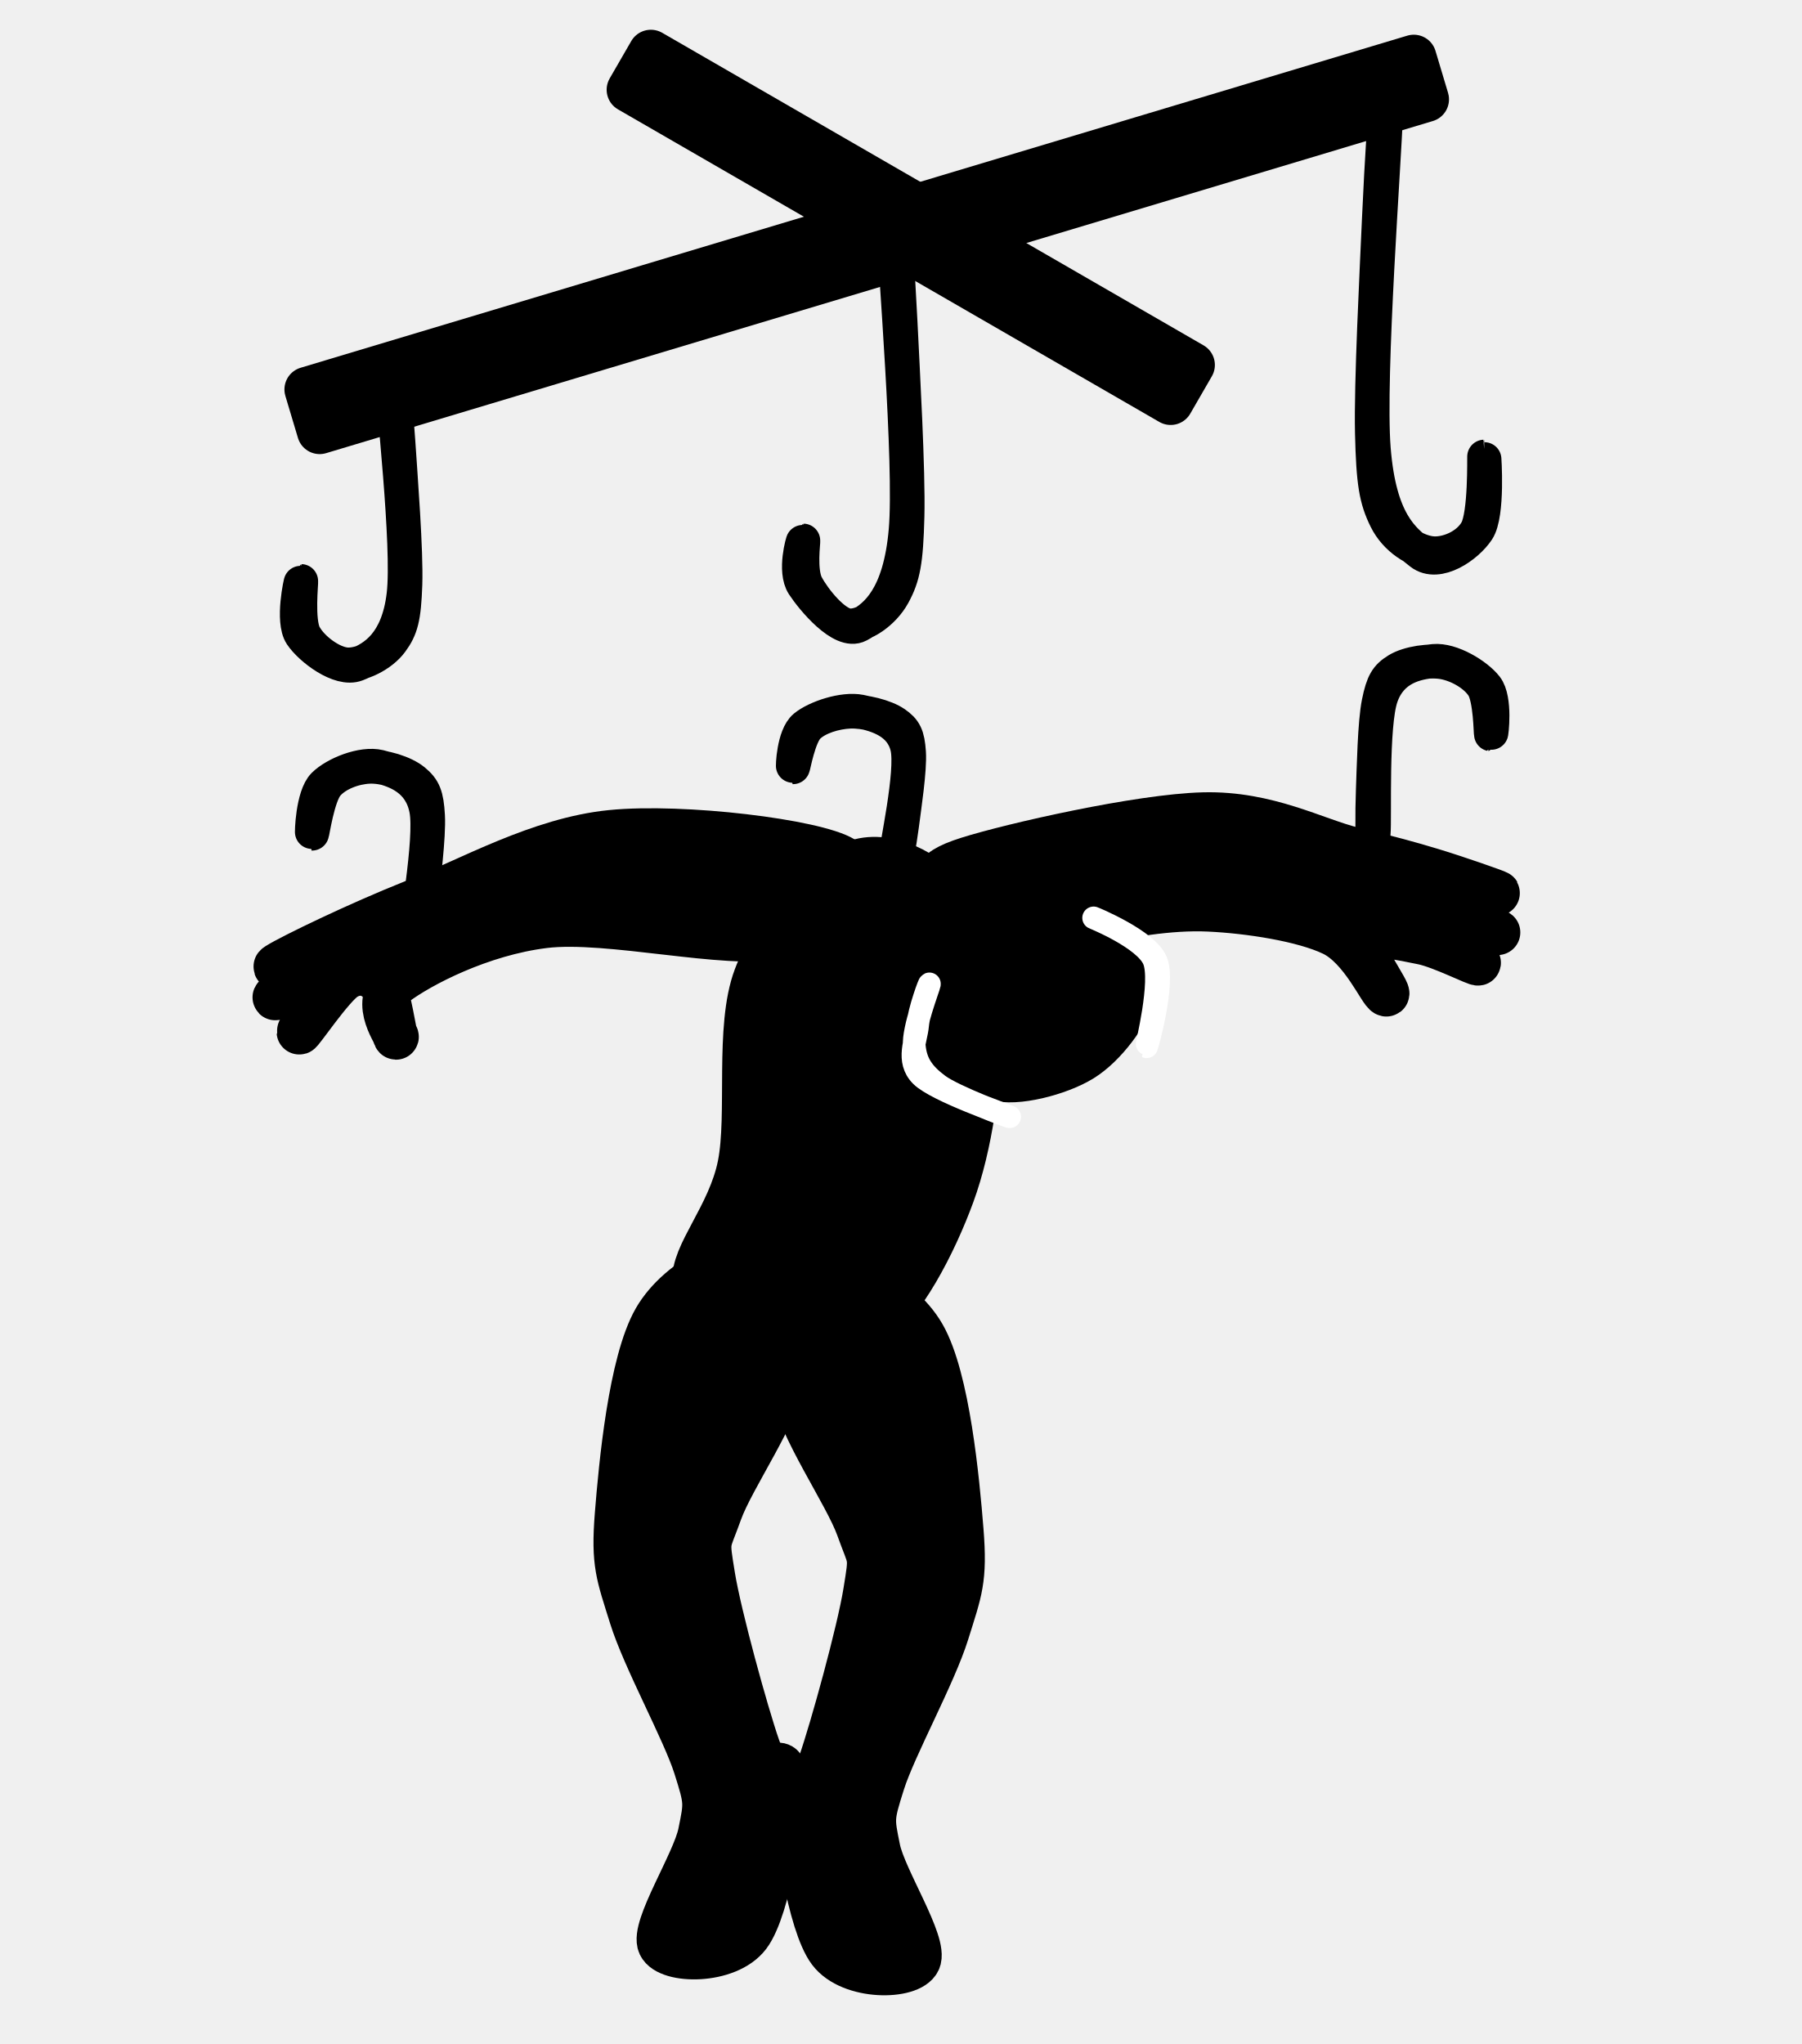
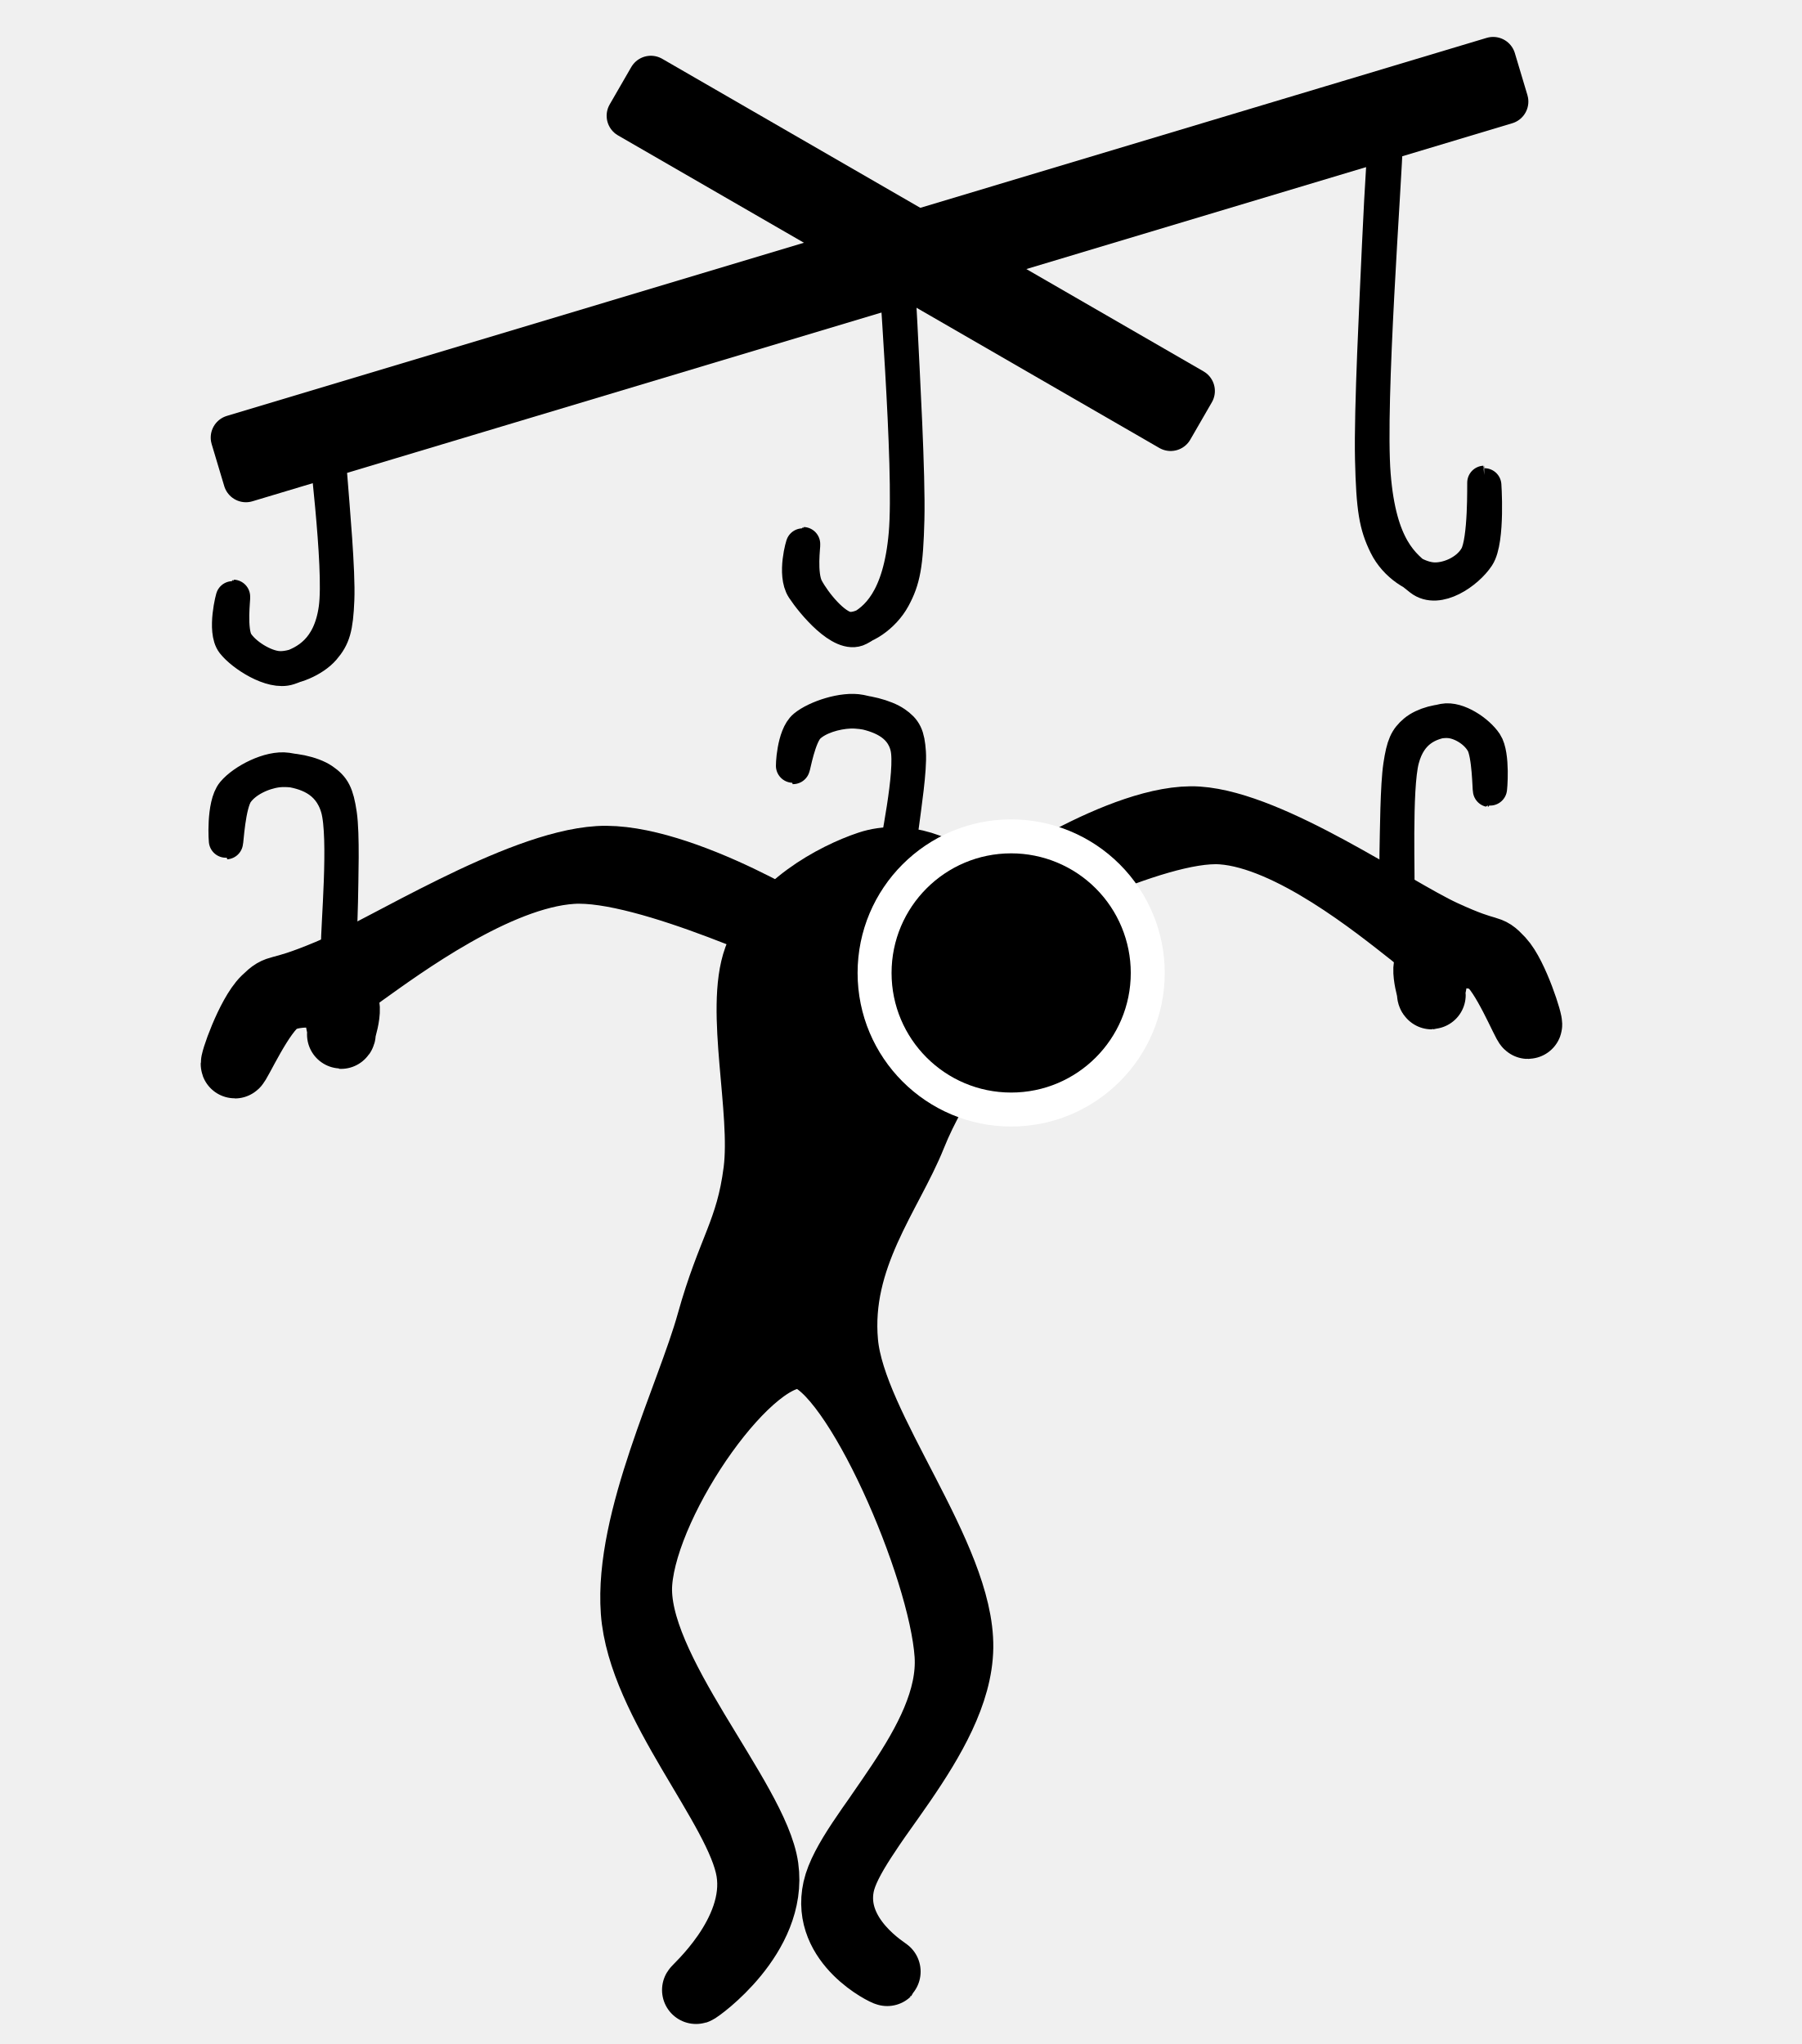
<svg xmlns="http://www.w3.org/2000/svg" version="1.1" viewBox="0.0 0.0 636.365 722.079" fill="none" stroke="none" stroke-linecap="square" stroke-miterlimit="10">
  <clipPath id="p.0">
    <path d="m0 0l636.365 0l0 722.079l-636.365 0l0 -722.079z" clip-rule="nonzero" />
  </clipPath>
  <g clip-path="url(#p.0)">
    <path fill="#000000" fill-opacity="0.0" d="m0 0l636.365 0l0 722.079l-636.365 0z" fill-rule="evenodd" />
-     <path fill="#000000" d="m108.48 137.583l390.961 -117.323l4.441 14.835l-390.961 117.323z" fill-rule="evenodd" />
-     <path stroke="#000000" stroke-width="16.0" stroke-linejoin="round" stroke-linecap="butt" d="m108.48 137.583l390.961 -117.323l4.441 14.835l-390.961 117.323z" fill-rule="evenodd" />
-     <path fill="#000000" d="m229.93 18.508l191.244 110.425l-7.622 13.197l-191.244 -110.425z" fill-rule="evenodd" />
-     <path stroke="#000000" stroke-width="16.0" stroke-linejoin="round" stroke-linecap="butt" d="m229.93 18.508l191.244 110.425l-7.622 13.197l-191.244 -110.425z" fill-rule="evenodd" />
-     <path fill="#cfe2f3" d="m138.277 131.658c0.307 8.998 6.339 61.35 4.294 78.528c-2.045 17.178 -10.531 22.189 -16.564 24.541c-6.033 2.352 -16.36 -5.522 -19.633 -10.43c-3.272 -4.908 -0.204 -19.018 0 -19.018c0.204 0 -1.433 14.11 1.226 19.018c2.658 4.908 9.612 10.021 14.724 10.43c5.113 0.409 12.476 -3.273 15.953 -7.976c3.476 -4.703 4.497 -8.486 4.906 -20.244c0.409 -11.759 -1.636 -37.832 -2.454 -50.307c-0.818 -12.475 -2.759 -33.538 -2.451 -24.541z" fill-rule="evenodd" />
-     <path stroke="#000000" stroke-width="12.0" stroke-linejoin="round" stroke-linecap="butt" d="m138.277 131.658c0.307 8.998 6.339 61.35 4.294 78.528c-2.045 17.178 -10.531 22.189 -16.564 24.541c-6.033 2.352 -16.36 -5.522 -19.633 -10.43c-3.272 -4.908 -0.204 -19.018 0 -19.018c0.204 0 -1.433 14.11 1.226 19.018c2.658 4.908 9.612 10.021 14.724 10.43c5.113 0.409 12.476 -3.273 15.953 -7.976c3.476 -4.703 4.497 -8.486 4.906 -20.244c0.409 -11.759 -1.636 -37.832 -2.454 -50.307c-0.818 -12.475 -2.759 -33.538 -2.451 -24.541z" fill-rule="evenodd" />
-     <path fill="#cfe2f3" d="m315.654 80.185c0.307 12.287 6.339 83.775 4.294 107.233c-2.045 23.457 -10.531 30.3 -16.564 33.511c-6.033 3.212 -16.361 -9.251 -19.633 -14.242c-3.272 -4.991 -0.202 -15.703 0.003 -15.703c0.204 0 -1.435 10.712 1.223 15.703c2.658 4.991 9.612 13.684 14.724 14.242c5.113 0.558 12.476 -4.47 15.953 -10.892c3.476 -6.423 4.497 -11.588 4.906 -27.644c0.409 -16.057 -1.636 -51.662 -2.454 -68.696c-0.818 -17.035 -2.759 -45.798 -2.451 -33.511z" fill-rule="evenodd" />
-     <path stroke="#000000" stroke-width="12.0" stroke-linejoin="round" stroke-linecap="butt" d="m315.654 80.185c0.307 12.287 6.339 83.775 4.294 107.233c-2.045 23.457 -10.531 30.3 -16.564 33.511c-6.033 3.212 -16.361 -9.251 -19.633 -14.242c-3.272 -4.991 -0.202 -15.703 0.003 -15.703c0.204 0 -1.435 10.712 1.223 15.703c2.658 4.991 9.612 13.684 14.724 14.242c5.113 0.558 12.476 -4.47 15.953 -10.892c3.476 -6.423 4.497 -11.588 4.906 -27.644c0.409 -16.057 -1.636 -51.662 -2.454 -68.696c-0.818 -17.035 -2.759 -45.798 -2.451 -33.511z" fill-rule="evenodd" />
-     <path fill="#cfe2f3" d="m489.582 40.643c-0.307 13.511 -6.339 92.122 -4.294 117.916c2.045 25.794 10.439 32.057 16.564 36.85c6.126 4.794 16.444 -2.409 20.189 -8.089c3.745 -5.681 2.349 -25.995 2.278 -25.995c-0.071 0 0.427 20.314 -2.703 25.995c-3.131 5.681 -10.742 8.737 -16.081 8.089c-5.339 -0.648 -12.476 -4.914 -15.953 -11.976c-3.476 -7.063 -4.497 -12.742 -4.906 -30.399c-0.409 -17.657 1.637 -56.809 2.454 -75.541c0.818 -18.732 2.759 -50.361 2.451 -36.85z" fill-rule="evenodd" />
-     <path stroke="#000000" stroke-width="12.0" stroke-linejoin="round" stroke-linecap="butt" d="m489.582 40.643c-0.307 13.511 -6.339 92.122 -4.294 117.916c2.045 25.794 10.439 32.057 16.564 36.85c6.126 4.794 16.444 -2.409 20.189 -8.089c3.745 -5.681 2.349 -25.995 2.278 -25.995c-0.071 0 0.427 20.314 -2.703 25.995c-3.131 5.681 -10.742 8.737 -16.081 8.089c-5.339 -0.648 -12.476 -4.914 -15.953 -11.976c-3.476 -7.063 -4.497 -12.742 -4.906 -30.399c-0.409 -17.657 1.637 -56.809 2.454 -75.541c0.818 -18.732 2.759 -50.361 2.451 -36.85z" fill-rule="evenodd" />
-     <path fill="#000000" d="m352.527 335.053c8.717 1.458 20.318 -6.989 32.735 -9.314c12.417 -2.325 27.508 -5.297 41.768 -4.637c14.26 0.66 33.34 3.597 43.79 8.598c10.451 5.001 17.154 21.061 18.914 21.408c1.76 0.347 -10.489 -16.276 -8.353 -19.327c2.137 -3.051 14.365 -0.373 21.172 1.019c6.807 1.392 19.574 7.976 19.672 7.336c0.098 -0.64 -16.768 -7.841 -19.083 -11.177c-2.315 -3.336 0.851 -8.93 5.191 -8.84c4.341 0.09 21.317 9.374 20.853 9.382c-0.464 0.008 -19.903 -5.97 -23.637 -9.332c-3.734 -3.362 -2.69 -10.068 1.231 -10.839c3.922 -0.771 22.468 6.503 22.299 6.211c-0.169 -0.292 -14.815 -5.402 -23.311 -7.963c-8.496 -2.561 -14.229 -4.12 -27.663 -7.4c-13.434 -3.28 -30.264 -12.842 -52.94 -12.278c-22.676 0.564 -67.749 10.815 -83.116 15.664c-15.368 4.848 -10.836 8.179 -9.09 13.427c1.746 5.248 10.85 16.604 19.567 18.062z" fill-rule="evenodd" />
-     <path stroke="#000000" stroke-width="16.0" stroke-linejoin="round" stroke-linecap="butt" d="m352.527 335.053c8.717 1.458 20.318 -6.989 32.735 -9.314c12.417 -2.325 27.508 -5.297 41.768 -4.637c14.26 0.66 33.34 3.597 43.79 8.598c10.451 5.001 17.154 21.061 18.914 21.408c1.76 0.347 -10.489 -16.276 -8.353 -19.327c2.137 -3.051 14.365 -0.373 21.172 1.019c6.807 1.392 19.574 7.976 19.672 7.336c0.098 -0.64 -16.768 -7.841 -19.083 -11.177c-2.315 -3.336 0.851 -8.93 5.191 -8.84c4.341 0.09 21.317 9.374 20.853 9.382c-0.464 0.008 -19.903 -5.97 -23.637 -9.332c-3.734 -3.362 -2.69 -10.068 1.231 -10.839c3.922 -0.771 22.468 6.503 22.299 6.211c-0.169 -0.292 -14.815 -5.402 -23.311 -7.963c-8.496 -2.561 -14.229 -4.12 -27.663 -7.4c-13.434 -3.28 -30.264 -12.842 -52.94 -12.278c-22.676 0.564 -67.749 10.815 -83.116 15.664c-15.368 4.848 -10.836 8.179 -9.09 13.427c1.746 5.248 10.85 16.604 19.567 18.062z" fill-rule="evenodd" />
-     <path fill="#000000" d="m297.944 303.473c-9.825 -6.11 -56.79 -11.86 -82.07 -9.33c-25.28 2.531 -49.986 16.708 -69.61 24.514c-19.624 7.807 -43.388 19.305 -48.133 22.325c-4.745 3.02 19.816 -6.109 19.662 -4.203c-0.154 1.906 -21.207 15.04 -20.588 15.637c0.619 0.596 22.884 -14.074 24.301 -12.058c1.417 2.016 -15.89 23.329 -15.796 24.154c0.094 0.825 11.551 -16.338 16.358 -19.204c4.807 -2.866 9.51 -1.499 12.484 2.007c2.973 3.507 4.514 19 5.356 19.032c0.842 0.031 -9.029 -12.277 -0.303 -18.843c8.726 -6.565 30.123 -17.766 52.66 -20.55c22.537 -2.784 64.948 7.759 82.561 3.846c17.613 -3.914 32.945 -21.219 23.12 -27.328z" fill-rule="evenodd" />
-     <path stroke="#000000" stroke-width="16.0" stroke-linejoin="round" stroke-linecap="butt" d="m297.944 303.473c-9.825 -6.11 -56.79 -11.86 -82.07 -9.33c-25.28 2.531 -49.986 16.708 -69.61 24.514c-19.624 7.807 -43.388 19.305 -48.133 22.325c-4.745 3.02 19.816 -6.109 19.662 -4.203c-0.154 1.906 -21.207 15.04 -20.588 15.637c0.619 0.596 22.884 -14.074 24.301 -12.058c1.417 2.016 -15.89 23.329 -15.796 24.154c0.094 0.825 11.551 -16.338 16.358 -19.204c4.807 -2.866 9.51 -1.499 12.484 2.007c2.973 3.507 4.514 19 5.356 19.032c0.842 0.031 -9.029 -12.277 -0.303 -18.843c8.726 -6.565 30.123 -17.766 52.66 -20.55c22.537 -2.784 64.948 7.759 82.561 3.846c17.613 -3.914 32.945 -21.219 23.12 -27.328z" fill-rule="evenodd" />
-     <path fill="#000000" d="m301.703 304.962c-11.384 4.523 -27.914 22.457 -34.619 40.236c-6.705 17.779 -2.026 48.502 -5.612 66.436c-3.587 17.934 -17 31.812 -15.909 41.168c1.092 9.357 12.165 12.32 22.458 14.972c10.293 2.651 27.915 8.578 39.299 0.937c11.384 -7.641 22.613 -29.318 29.007 -46.785c6.394 -17.466 9.511 -40.703 9.355 -58.014c-0.156 -17.311 -2.962 -36.027 -10.292 -45.852c-7.33 -9.825 -22.302 -17.621 -33.686 -13.098z" fill-rule="evenodd" />
-     <path stroke="#000000" stroke-width="16.0" stroke-linejoin="round" stroke-linecap="butt" d="m301.703 304.962c-11.384 4.523 -27.914 22.457 -34.619 40.236c-6.705 17.779 -2.026 48.502 -5.612 66.436c-3.587 17.934 -17 31.812 -15.909 41.168c1.092 9.357 12.165 12.32 22.458 14.972c10.293 2.651 27.915 8.578 39.299 0.937c11.384 -7.641 22.613 -29.318 29.007 -46.785c6.394 -17.466 9.511 -40.703 9.355 -58.014c-0.156 -17.311 -2.962 -36.027 -10.292 -45.852c-7.33 -9.825 -22.302 -17.621 -33.686 -13.098z" fill-rule="evenodd" />
-     <path fill="#000000" d="m287.387 449.923c-7.698 2.939 -10.218 24.493 -7.559 39.469c2.659 14.976 19.175 38.21 23.514 50.387c4.339 12.177 4.758 8.818 2.518 22.673c-2.239 13.856 -11.756 48.424 -15.955 60.461c-4.199 12.037 -9.797 0.702 -9.237 11.759c0.56 11.057 5.318 44.926 12.596 54.583c7.278 9.657 28.274 9.377 31.073 3.359c2.799 -6.018 -12.177 -28.972 -14.277 -39.469c-2.1 -10.497 -2.381 -10.777 1.678 -23.514c4.059 -12.737 18.054 -38.07 22.673 -52.905c4.619 -14.836 6.44 -18.615 5.04 -36.11c-1.399 -17.494 -4.759 -53.741 -13.437 -68.857c-8.677 -15.115 -30.93 -24.775 -38.628 -21.836z" fill-rule="evenodd" />
-     <path stroke="#000000" stroke-width="16.0" stroke-linejoin="round" stroke-linecap="butt" d="m287.387 449.923c-7.698 2.939 -10.218 24.493 -7.559 39.469c2.659 14.976 19.175 38.21 23.514 50.387c4.339 12.177 4.758 8.818 2.518 22.673c-2.239 13.856 -11.756 48.424 -15.955 60.461c-4.199 12.037 -9.797 0.702 -9.237 11.759c0.56 11.057 5.318 44.926 12.596 54.583c7.278 9.657 28.274 9.377 31.073 3.359c2.799 -6.018 -12.177 -28.972 -14.277 -39.469c-2.1 -10.497 -2.381 -10.777 1.678 -23.514c4.059 -12.737 18.054 -38.07 22.673 -52.905c4.619 -14.836 6.44 -18.615 5.04 -36.11c-1.399 -17.494 -4.759 -53.741 -13.437 -68.857c-8.677 -15.115 -30.93 -24.775 -38.628 -21.836z" fill-rule="evenodd" />
-     <path fill="#000000" d="m270.184 444.307c7.698 2.939 10.218 24.493 7.559 39.469c-2.659 14.976 -19.175 38.21 -23.514 50.387c-4.339 12.177 -4.758 8.818 -2.518 22.673c2.239 13.856 11.756 48.424 15.955 60.461c4.199 12.037 9.797 0.702 9.237 11.759c-0.56 11.057 -5.318 44.926 -12.596 54.583c-7.278 9.657 -28.274 9.377 -31.073 3.359c-2.799 -6.018 12.177 -28.972 14.277 -39.469c2.1 -10.497 2.381 -10.777 -1.678 -23.514c-4.059 -12.737 -18.054 -38.07 -22.673 -52.905c-4.619 -14.836 -6.44 -18.615 -5.04 -36.11c1.399 -17.494 4.759 -53.741 13.437 -68.857c8.677 -15.115 30.93 -24.775 38.628 -21.836z" fill-rule="evenodd" />
-     <path stroke="#000000" stroke-width="16.0" stroke-linejoin="round" stroke-linecap="butt" d="m270.184 444.307c7.698 2.939 10.218 24.493 7.559 39.469c-2.659 14.976 -19.175 38.21 -23.514 50.387c-4.339 12.177 -4.758 8.818 -2.518 22.673c2.239 13.856 11.756 48.424 15.955 60.461c4.199 12.037 9.797 0.702 9.237 11.759c-0.56 11.057 -5.318 44.926 -12.596 54.583c-7.278 9.657 -28.274 9.377 -31.073 3.359c-2.799 -6.018 12.177 -28.972 14.277 -39.469c2.1 -10.497 2.381 -10.777 -1.678 -23.514c-4.059 -12.737 -18.054 -38.07 -22.673 -52.905c-4.619 -14.836 -6.44 -18.615 -5.04 -36.11c1.399 -17.494 4.759 -53.741 13.437 -68.857c8.677 -15.115 30.93 -24.775 38.628 -21.836z" fill-rule="evenodd" />
-     <path fill="#000000" d="m348.417 319.209c3.786 -3.072 4.853 5.203 9.057 5.229c4.204 0.026 9.927 -5.949 16.17 -5.071c6.243 0.878 16.841 5.113 21.286 10.34c4.446 5.227 7.52 13.622 5.388 21.024c-2.131 7.402 -10.093 18.385 -18.175 23.389c-8.082 5.005 -23.654 8.928 -30.316 6.639c-6.662 -2.289 -6.812 -14.059 -9.657 -20.374c-2.845 -6.315 -8.455 -10.654 -7.414 -17.516c1.041 -6.863 9.874 -20.588 13.66 -23.66z" fill-rule="evenodd" />
-     <path stroke="#000000" stroke-width="16.0" stroke-linejoin="round" stroke-linecap="butt" d="m348.417 319.209c3.786 -3.072 4.853 5.203 9.057 5.229c4.204 0.026 9.927 -5.949 16.17 -5.071c6.243 0.878 16.841 5.113 21.286 10.34c4.446 5.227 7.52 13.622 5.388 21.024c-2.131 7.402 -10.093 18.385 -18.175 23.389c-8.082 5.005 -23.654 8.928 -30.316 6.639c-6.662 -2.289 -6.812 -14.059 -9.657 -20.374c-2.845 -6.315 -8.455 -10.654 -7.414 -17.516c1.041 -6.863 9.874 -20.588 13.66 -23.66z" fill-rule="evenodd" />
-     <path fill="#000000" fill-opacity="0.0" d="m356.659 394.488c-1.021 -0.535 -25.81 -9.046 -31.226 -14.42c-5.416 -5.374 -1.755 -12.423 -1.27 -17.824c0.485 -5.402 4.375 -15.777 4.178 -14.585c-0.197 1.192 -5.895 15.799 -5.36 21.735c0.536 5.936 2.962 9.699 8.575 13.882c5.613 4.182 26.123 11.747 25.102 11.213z" fill-rule="evenodd" />
-     <path stroke="#ffffff" stroke-width="8.0" stroke-linejoin="round" stroke-linecap="butt" d="m356.659 394.488c-1.021 -0.535 -25.81 -9.046 -31.226 -14.42c-5.416 -5.374 -1.755 -12.423 -1.27 -17.824c0.485 -5.402 4.375 -15.777 4.178 -14.585c-0.197 1.192 -5.895 15.799 -5.36 21.735c0.536 5.936 2.962 9.699 8.575 13.882c5.613 4.182 26.123 11.747 25.102 11.213z" fill-rule="evenodd" />
-     <path fill="#000000" d="m405.057 369.79c0.142 0.071 6.524 -22.624 3.404 -30.213c-3.12 -7.589 -21.982 -15.249 -22.123 -15.32c-0.142 -0.071 18.153 7.306 21.273 14.895c3.12 7.589 -2.696 30.567 -2.554 30.638z" fill-rule="evenodd" />
-     <path stroke="#ffffff" stroke-width="8.0" stroke-linejoin="round" stroke-linecap="butt" d="m405.057 369.79c0.142 0.071 6.524 -22.624 3.404 -30.213c-3.12 -7.589 -21.982 -15.249 -22.123 -15.32c-0.142 -0.071 18.153 7.306 21.273 14.895c3.12 7.589 -2.696 30.567 -2.554 30.638z" fill-rule="evenodd" />
-     <path fill="#cfe2f3" d="m146.277 334.25c0.307 -5.535 6.339 -37.736 4.294 -48.302c-2.045 -10.566 -10.531 -13.648 -16.564 -15.094c-6.033 -1.447 -15.67 2.477 -19.633 6.415c-3.962 3.937 -4.346 17.21 -4.142 17.21c0.204 0 2.019 -13.273 5.367 -17.21c3.349 -3.937 9.612 -6.163 14.724 -6.415c5.113 -0.252 12.476 2.012 15.953 4.906c3.476 2.893 4.497 5.221 4.906 12.454c0.409 7.233 -1.636 23.269 -2.454 30.942c-0.818 7.673 -2.759 20.629 -2.451 15.095z" fill-rule="evenodd" />
-     <path stroke="#000000" stroke-width="12.0" stroke-linejoin="round" stroke-linecap="butt" d="m146.277 334.25c0.307 -5.535 6.339 -37.736 4.294 -48.302c-2.045 -10.566 -10.531 -13.648 -16.564 -15.094c-6.033 -1.447 -15.67 2.477 -19.633 6.415c-3.962 3.937 -4.346 17.21 -4.142 17.21c0.204 0 2.019 -13.273 5.367 -17.21c3.349 -3.937 9.612 -6.163 14.724 -6.415c5.113 -0.252 12.476 2.012 15.953 4.906c3.476 2.893 4.497 5.221 4.906 12.454c0.409 7.233 -1.636 23.269 -2.454 30.942c-0.818 7.673 -2.759 20.629 -2.451 15.095z" fill-rule="evenodd" />
-     <path fill="#cfe2f3" d="m485.238 294.471c0.496 -5.521 -0.819 -38.258 2.731 -48.418c3.55 -10.16 12.393 -11.983 18.572 -12.542c6.178 -0.559 15.135 4.872 18.499 9.187c3.365 4.315 1.89 16.732 1.688 16.703c-0.202 -0.03 -0.144 -12.654 -2.901 -16.88c-2.757 -4.226 -8.62 -7.49 -13.643 -8.478c-5.023 -0.988 -12.637 0.191 -16.494 2.551c-3.858 2.361 -5.204 4.515 -6.653 11.612c-1.449 7.097 -1.743 23.261 -2.043 30.972c-0.3 7.711 -0.252 20.814 0.244 15.293z" fill-rule="evenodd" />
-     <path stroke="#000000" stroke-width="12.0" stroke-linejoin="round" stroke-linecap="butt" d="m485.238 294.471c0.496 -5.521 -0.819 -38.258 2.731 -48.418c3.55 -10.16 12.393 -11.983 18.572 -12.542c6.178 -0.559 15.135 4.872 18.499 9.187c3.365 4.315 1.89 16.732 1.688 16.703c-0.202 -0.03 -0.144 -12.654 -2.901 -16.88c-2.757 -4.226 -8.62 -7.49 -13.643 -8.478c-5.023 -0.988 -12.637 0.191 -16.494 2.551c-3.858 2.361 -5.204 4.515 -6.653 11.612c-1.449 7.097 -1.743 23.261 -2.043 30.972c-0.3 7.711 -0.252 20.814 0.244 15.293z" fill-rule="evenodd" />
+     <path fill="#cfe2f3" d="m353.712 319.268c-1.425 -0.588 43.456 -31.188 69.458 -29.423c26.002 1.766 68.743 31.777 86.553 40.016c17.81 8.239 15.289 4.046 20.305 9.417c5.016 5.371 10.502 22.808 9.789 22.808c-0.712 0 -8.336 -19.007 -14.064 -22.808c-5.728 -3.801 -16.947 -2.036 -20.303 0c-3.355 2.036 1.24 13.787 0.172 12.218c-1.069 -1.57 5.733 -11.948 -6.584 -21.635c-12.317 -9.687 -43.099 -34.72 -67.32 -36.486c-24.221 -1.766 -76.581 26.481 -78.006 25.892z" fill-rule="evenodd" />
+     <path stroke="#000000" stroke-width="24.0" stroke-linejoin="round" stroke-linecap="butt" d="m353.712 319.268c-1.425 -0.588 43.456 -31.188 69.458 -29.423c26.002 1.766 68.743 31.777 86.553 40.016c17.81 8.239 15.289 4.046 20.305 9.417c5.016 5.371 10.502 22.808 9.789 22.808c-0.712 0 -8.336 -19.007 -14.064 -22.808c-5.728 -3.801 -16.947 -2.036 -20.303 0c-3.355 2.036 1.24 13.787 0.172 12.218c-1.069 -1.57 5.733 -11.948 -6.584 -21.635c-12.317 -9.687 -43.099 -34.72 -67.32 -36.486c-24.221 -1.766 -76.581 26.481 -78.006 25.892z" fill-rule="evenodd" />
+     <path fill="#000000" d="m82.438 154.589l445.039 -133.543l4.441 14.835l-445.039 133.543z" fill-rule="evenodd" />
+     <path stroke="#000000" stroke-width="16.0" stroke-linejoin="round" stroke-linecap="butt" d="m82.438 154.589l445.039 -133.543l4.441 14.835l-445.039 133.543z" fill-rule="evenodd" />
+     <path fill="#000000" d="m229.93 27.699l191.244 110.425l-7.622 13.197l-191.244 -110.425z" fill-rule="evenodd" />
+     <path stroke="#000000" stroke-width="16.0" stroke-linejoin="round" stroke-linecap="butt" d="m229.93 27.699l191.244 110.425l-7.622 13.197l-191.244 -110.425z" fill-rule="evenodd" />
+     <path fill="#cfe2f3" d="m114.278 147.707c0.307 7.708 6.339 52.552 4.294 67.267c-2.045 14.715 -10.532 19.007 -16.564 21.022c-6.033 2.014 -16.36 -4.73 -19.633 -8.935c-3.272 -4.204 -0.204 -16.291 0 -16.291c0.204 0 -1.433 12.087 1.226 16.291c2.658 4.204 9.612 8.584 14.724 8.935c5.113 0.35 12.476 -2.804 15.953 -6.833c3.476 -4.029 4.497 -7.269 4.906 -17.341c0.409 -10.072 -1.636 -32.407 -2.454 -43.093c-0.818 -10.686 -2.759 -28.729 -2.451 -21.022z" fill-rule="evenodd" />
+     <path stroke="#000000" stroke-width="12.0" stroke-linejoin="round" stroke-linecap="butt" d="m114.278 147.707c0.307 7.708 6.339 52.552 4.294 67.267c-2.045 14.715 -10.532 19.007 -16.564 21.022c-6.033 2.014 -16.36 -4.73 -19.633 -8.935c-3.272 -4.204 -0.204 -16.291 0 -16.291c0.204 0 -1.433 12.087 1.226 16.291c2.658 4.204 9.612 8.584 14.724 8.935c5.113 0.35 12.476 -2.804 15.953 -6.833c3.476 -4.029 4.497 -7.269 4.906 -17.341c0.409 -10.072 -1.636 -32.407 -2.454 -43.093c-0.818 -10.686 -2.759 -28.729 -2.451 -21.022z" fill-rule="evenodd" />
+     <path fill="#cfe2f3" d="m315.654 81.375c0.307 12.287 6.339 83.775 4.294 107.233c-2.045 23.457 -10.531 30.3 -16.564 33.511c-6.033 3.212 -16.361 -9.251 -19.633 -14.242c-3.272 -4.991 -0.202 -15.703 0.003 -15.703c0.204 0 -1.435 10.712 1.223 15.703c2.658 4.991 9.612 13.684 14.724 14.242c5.113 0.558 12.476 -4.47 15.953 -10.892c3.476 -6.423 4.497 -11.588 4.906 -27.644c0.409 -16.057 -1.636 -51.662 -2.454 -68.696c-0.818 -17.035 -2.759 -45.798 -2.451 -33.511z" fill-rule="evenodd" />
+     <path stroke="#000000" stroke-width="12.0" stroke-linejoin="round" stroke-linecap="butt" d="m315.654 81.375c0.307 12.287 6.339 83.775 4.294 107.233c-2.045 23.457 -10.531 30.3 -16.564 33.511c-6.033 3.212 -16.361 -9.251 -19.633 -14.242c-3.272 -4.991 -0.202 -15.703 0.003 -15.703c0.204 0 -1.435 10.712 1.223 15.703c2.658 4.991 9.612 13.684 14.724 14.242c5.113 0.558 12.476 -4.47 15.953 -10.892c3.476 -6.423 4.497 -11.588 4.906 -27.644c0.409 -16.057 -1.636 -51.662 -2.454 -68.696c-0.818 -17.035 -2.759 -45.798 -2.451 -33.511z" fill-rule="evenodd" />
+     <path fill="#cfe2f3" d="m489.582 49.833c-0.307 13.511 -6.339 92.122 -4.294 117.916c2.045 25.794 10.439 32.057 16.564 36.85c6.126 4.794 16.444 -2.409 20.189 -8.089c3.745 -5.681 2.349 -25.995 2.278 -25.995c-0.071 0 0.427 20.314 -2.703 25.995c-3.131 5.681 -10.742 8.737 -16.081 8.089c-5.339 -0.648 -12.476 -4.914 -15.953 -11.976c-3.476 -7.063 -4.497 -12.742 -4.906 -30.399c-0.409 -17.657 1.637 -56.809 2.454 -75.541c0.818 -18.732 2.759 -50.361 2.451 -36.85z" fill-rule="evenodd" />
+     <path stroke="#000000" stroke-width="12.0" stroke-linejoin="round" stroke-linecap="butt" d="m489.582 49.833c-0.307 13.511 -6.339 92.122 -4.294 117.916c2.045 25.794 10.439 32.057 16.564 36.85c6.126 4.794 16.444 -2.409 20.189 -8.089c3.745 -5.681 2.349 -25.995 2.278 -25.995c-0.071 0 0.427 20.314 -2.703 25.995c-3.131 5.681 -10.742 8.737 -16.081 8.089c-5.339 -0.648 -12.476 -4.914 -15.953 -11.976c-3.476 -7.063 -4.497 -12.742 -4.906 -30.399c-0.409 -17.657 1.637 -56.809 2.454 -75.541c0.818 -18.732 2.759 -50.361 2.451 -36.85z" fill-rule="evenodd" />
+     <path fill="#cfe2f3" d="m119.408 333.881c-0.202 -5.539 2.852 -38.159 -0.153 -48.493c-3.005 -10.334 -11.739 -12.625 -17.879 -13.512c-6.14 -0.887 -15.377 3.904 -18.962 8.188c-3.585 4.284 -2.75 17.536 -2.546 17.517c0.203 -0.019 0.793 -13.402 3.767 -17.63c2.974 -4.228 9.006 -7.019 14.074 -7.738c5.068 -0.719 12.608 0.86 16.336 3.422c3.727 2.562 4.957 4.787 6.027 11.952c1.07 7.165 0.504 23.322 0.394 31.037c-0.111 7.716 -0.855 20.795 -1.057 15.256z" fill-rule="evenodd" />
+     <path stroke="#000000" stroke-width="12.0" stroke-linejoin="round" stroke-linecap="butt" d="m119.408 333.881c-0.202 -5.539 2.852 -38.159 -0.153 -48.493c-3.005 -10.334 -11.739 -12.625 -17.879 -13.512c-6.14 -0.887 -15.377 3.904 -18.962 8.188c-3.585 4.284 -2.75 17.536 -2.546 17.517c0.203 -0.019 0.793 -13.402 3.767 -17.63c2.974 -4.228 9.006 -7.019 14.074 -7.738c5.068 -0.719 12.608 0.86 16.336 3.422c3.727 2.562 4.957 4.787 6.027 11.952c1.07 7.165 0.504 23.322 0.394 31.037c-0.111 7.716 -0.855 20.795 -1.057 15.256z" fill-rule="evenodd" />
+     <path fill="#cfe2f3" d="m493.663 316.585c0.343 -5.529 -1.008 -38.057 1.719 -48.393c2.727 -10.336 9.737 -12.69 14.642 -13.624c4.905 -0.933 12.073 3.932 14.787 8.025c2.714 4.093 1.658 16.551 1.497 16.534c-0.161 -0.017 -0.232 -12.595 -2.463 -16.637c-2.231 -4.042 -6.92 -6.936 -10.921 -7.614c-4.001 -0.678 -10.04 0.959 -13.084 3.545c-3.044 2.586 -4.093 4.814 -5.179 11.971c-1.086 7.158 -1.168 23.276 -1.334 30.974c-0.166 7.699 -0.006 20.747 0.337 15.218z" fill-rule="evenodd" />
+     <path stroke="#000000" stroke-width="12.0" stroke-linejoin="round" stroke-linecap="butt" d="m493.663 316.585c0.343 -5.529 -1.008 -38.057 1.719 -48.393c2.727 -10.336 9.737 -12.69 14.642 -13.624c4.905 -0.933 12.073 3.932 14.787 8.025c2.714 4.093 1.658 16.551 1.497 16.534c-0.161 -0.017 -0.232 -12.595 -2.463 -16.637c-2.231 -4.042 -6.92 -6.936 -10.921 -7.614c-4.001 -0.678 -10.04 0.959 -13.084 3.545c-3.044 2.586 -4.093 4.814 -5.179 11.971c-1.086 7.158 -1.168 23.276 -1.334 30.974c-0.166 7.699 -0.006 20.747 0.337 15.218z" fill-rule="evenodd" />
    <path fill="#cfe2f3" d="m316.196 304.064c0.307 -4.599 6.339 -31.358 4.294 -40.139c-2.045 -8.78 -10.531 -11.341 -16.564 -12.544c-6.033 -1.202 -15.67 2.059 -19.633 5.331c-3.962 3.272 -4.346 14.301 -4.142 14.301c0.204 0 2.019 -11.029 5.367 -14.301c3.349 -3.272 9.612 -5.122 14.724 -5.331c5.113 -0.209 12.476 1.672 15.953 4.076c3.476 2.404 4.497 4.339 4.906 10.349c0.409 6.01 -1.636 19.337 -2.454 25.713c-0.818 6.376 -2.759 17.143 -2.451 12.544z" fill-rule="evenodd" />
    <path stroke="#000000" stroke-width="12.0" stroke-linejoin="round" stroke-linecap="butt" d="m316.196 304.064c0.307 -4.599 6.339 -31.358 4.294 -40.139c-2.045 -8.78 -10.531 -11.341 -16.564 -12.544c-6.033 -1.202 -15.67 2.059 -19.633 5.331c-3.962 3.272 -4.346 14.301 -4.142 14.301c0.204 0 2.019 -11.029 5.367 -14.301c3.349 -3.272 9.612 -5.122 14.724 -5.331c5.113 -0.209 12.476 1.672 15.953 4.076c3.476 2.404 4.497 4.339 4.906 10.349c0.409 6.01 -1.636 19.337 -2.454 25.713c-0.818 6.376 -2.759 17.143 -2.451 12.544z" fill-rule="evenodd" />
+     <path fill="#000000" d="m307.044 305.532c-12.104 4.035 -32.913 15.074 -39.496 33.123c-6.583 18.049 2.761 53.724 0 75.171c-2.761 21.447 -9.344 27.605 -16.564 53.512c-7.22 25.907 -29.092 69.652 -26.756 101.929c2.336 32.277 37.162 69.436 40.772 91.732c3.61 22.296 -19.962 42.257 -19.113 42.045c0.849 -0.213 27.605 -19.325 24.207 -43.32c-3.398 -23.995 -46.929 -70.498 -44.593 -100.651c2.336 -30.153 40.347 -84.515 58.609 -80.268c18.262 4.247 48.839 74.536 50.963 105.751c2.124 31.215 -34.611 62.852 -38.22 81.538c-3.61 18.686 16.774 30.367 16.562 30.58c-0.213 0.213 -22.084 -10.193 -17.837 -29.304c4.247 -19.111 42.882 -53.176 43.32 -85.362c0.438 -32.186 -37.932 -77.602 -40.693 -107.756c-2.761 -30.154 15.86 -52.477 24.129 -73.165c8.269 -20.688 22.51 -36.524 25.483 -50.963c2.973 -14.44 -0.85 -28.243 -7.646 -35.675c-6.795 -7.432 -21.022 -12.951 -33.126 -8.916z" fill-rule="evenodd" />
+     <path stroke="#000000" stroke-width="24.0" stroke-linejoin="round" stroke-linecap="butt" d="m307.044 305.532c-12.104 4.035 -32.913 15.074 -39.496 33.123c-6.583 18.049 2.761 53.724 0 75.171c-2.761 21.447 -9.344 27.605 -16.564 53.512c-7.22 25.907 -29.092 69.652 -26.756 101.929c2.336 32.277 37.162 69.436 40.772 91.732c3.61 22.296 -19.962 42.257 -19.113 42.045c0.849 -0.213 27.605 -19.325 24.207 -43.32c-3.398 -23.995 -46.929 -70.498 -44.593 -100.651c2.336 -30.153 40.347 -84.515 58.609 -80.268c18.262 4.247 48.839 74.536 50.963 105.751c2.124 31.215 -34.611 62.852 -38.22 81.538c-3.61 18.686 16.774 30.367 16.562 30.58c-0.213 0.213 -22.084 -10.193 -17.837 -29.304c4.247 -19.111 42.882 -53.176 43.32 -85.362c0.438 -32.186 -37.932 -77.602 -40.693 -107.756c-2.761 -30.154 15.86 -52.477 24.129 -73.165c8.269 -20.688 22.51 -36.524 25.483 -50.963c2.973 -14.44 -0.85 -28.243 -7.646 -35.675c-6.795 -7.432 -21.022 -12.951 -33.126 -8.916z" fill-rule="evenodd" />
+     <path fill="#000000" d="m308.958 343.711l0 0c0 -26.649 21.603 -48.252 48.252 -48.252l0 0c12.797 0 25.07 5.084 34.119 14.133c9.049 9.049 14.133 21.322 14.133 34.119l0 0c0 26.649 -21.603 48.252 -48.252 48.252l0 0c-26.649 0 -48.252 -21.603 -48.252 -48.252z" fill-rule="evenodd" />
+     <path stroke="#ffffff" stroke-width="12.0" stroke-linejoin="round" stroke-linecap="butt" d="m308.958 343.711l0 0c0 -26.649 21.603 -48.252 48.252 -48.252l0 0c12.797 0 25.07 5.084 34.119 14.133c9.049 9.049 14.133 21.322 14.133 34.119l0 0c0 26.649 -21.603 48.252 -48.252 48.252l0 0c-26.649 0 -48.252 -21.603 -48.252 -48.252z" fill-rule="evenodd" />
+     <path fill="#cfe2f3" d="m287.96 333.226c1.569 -0.588 -47.864 -31.188 -76.504 -29.423c-28.64 1.766 -75.717 31.777 -95.333 40.016c-19.616 8.239 -16.84 4.046 -22.365 9.417c-5.524 5.371 -11.567 22.808 -10.782 22.808c0.785 0 9.182 -19.007 15.491 -22.808c6.309 -3.801 18.667 -2.036 22.362 0c3.696 2.036 -1.366 13.787 -0.189 12.218c1.177 -1.57 -6.315 -11.948 7.252 -21.635c13.567 -9.687 47.472 -34.72 74.15 -36.486c26.678 -1.766 84.35 26.481 85.919 25.892z" fill-rule="evenodd" />
+     <path stroke="#000000" stroke-width="24.0" stroke-linejoin="round" stroke-linecap="butt" d="m287.96 333.226c1.569 -0.588 -47.864 -31.188 -76.504 -29.423c-28.64 1.766 -75.717 31.777 -95.333 40.016c-19.616 8.239 -16.84 4.046 -22.365 9.417c-5.524 5.371 -11.567 22.808 -10.782 22.808c0.785 0 9.182 -19.007 15.491 -22.808c6.309 -3.801 18.667 -2.036 22.362 0c3.696 2.036 -1.366 13.787 -0.189 12.218c1.177 -1.57 -6.315 -11.948 7.252 -21.635c13.567 -9.687 47.472 -34.72 74.15 -36.486c26.678 -1.766 84.35 26.481 85.919 25.892z" fill-rule="evenodd" />
  </g>
</svg>
